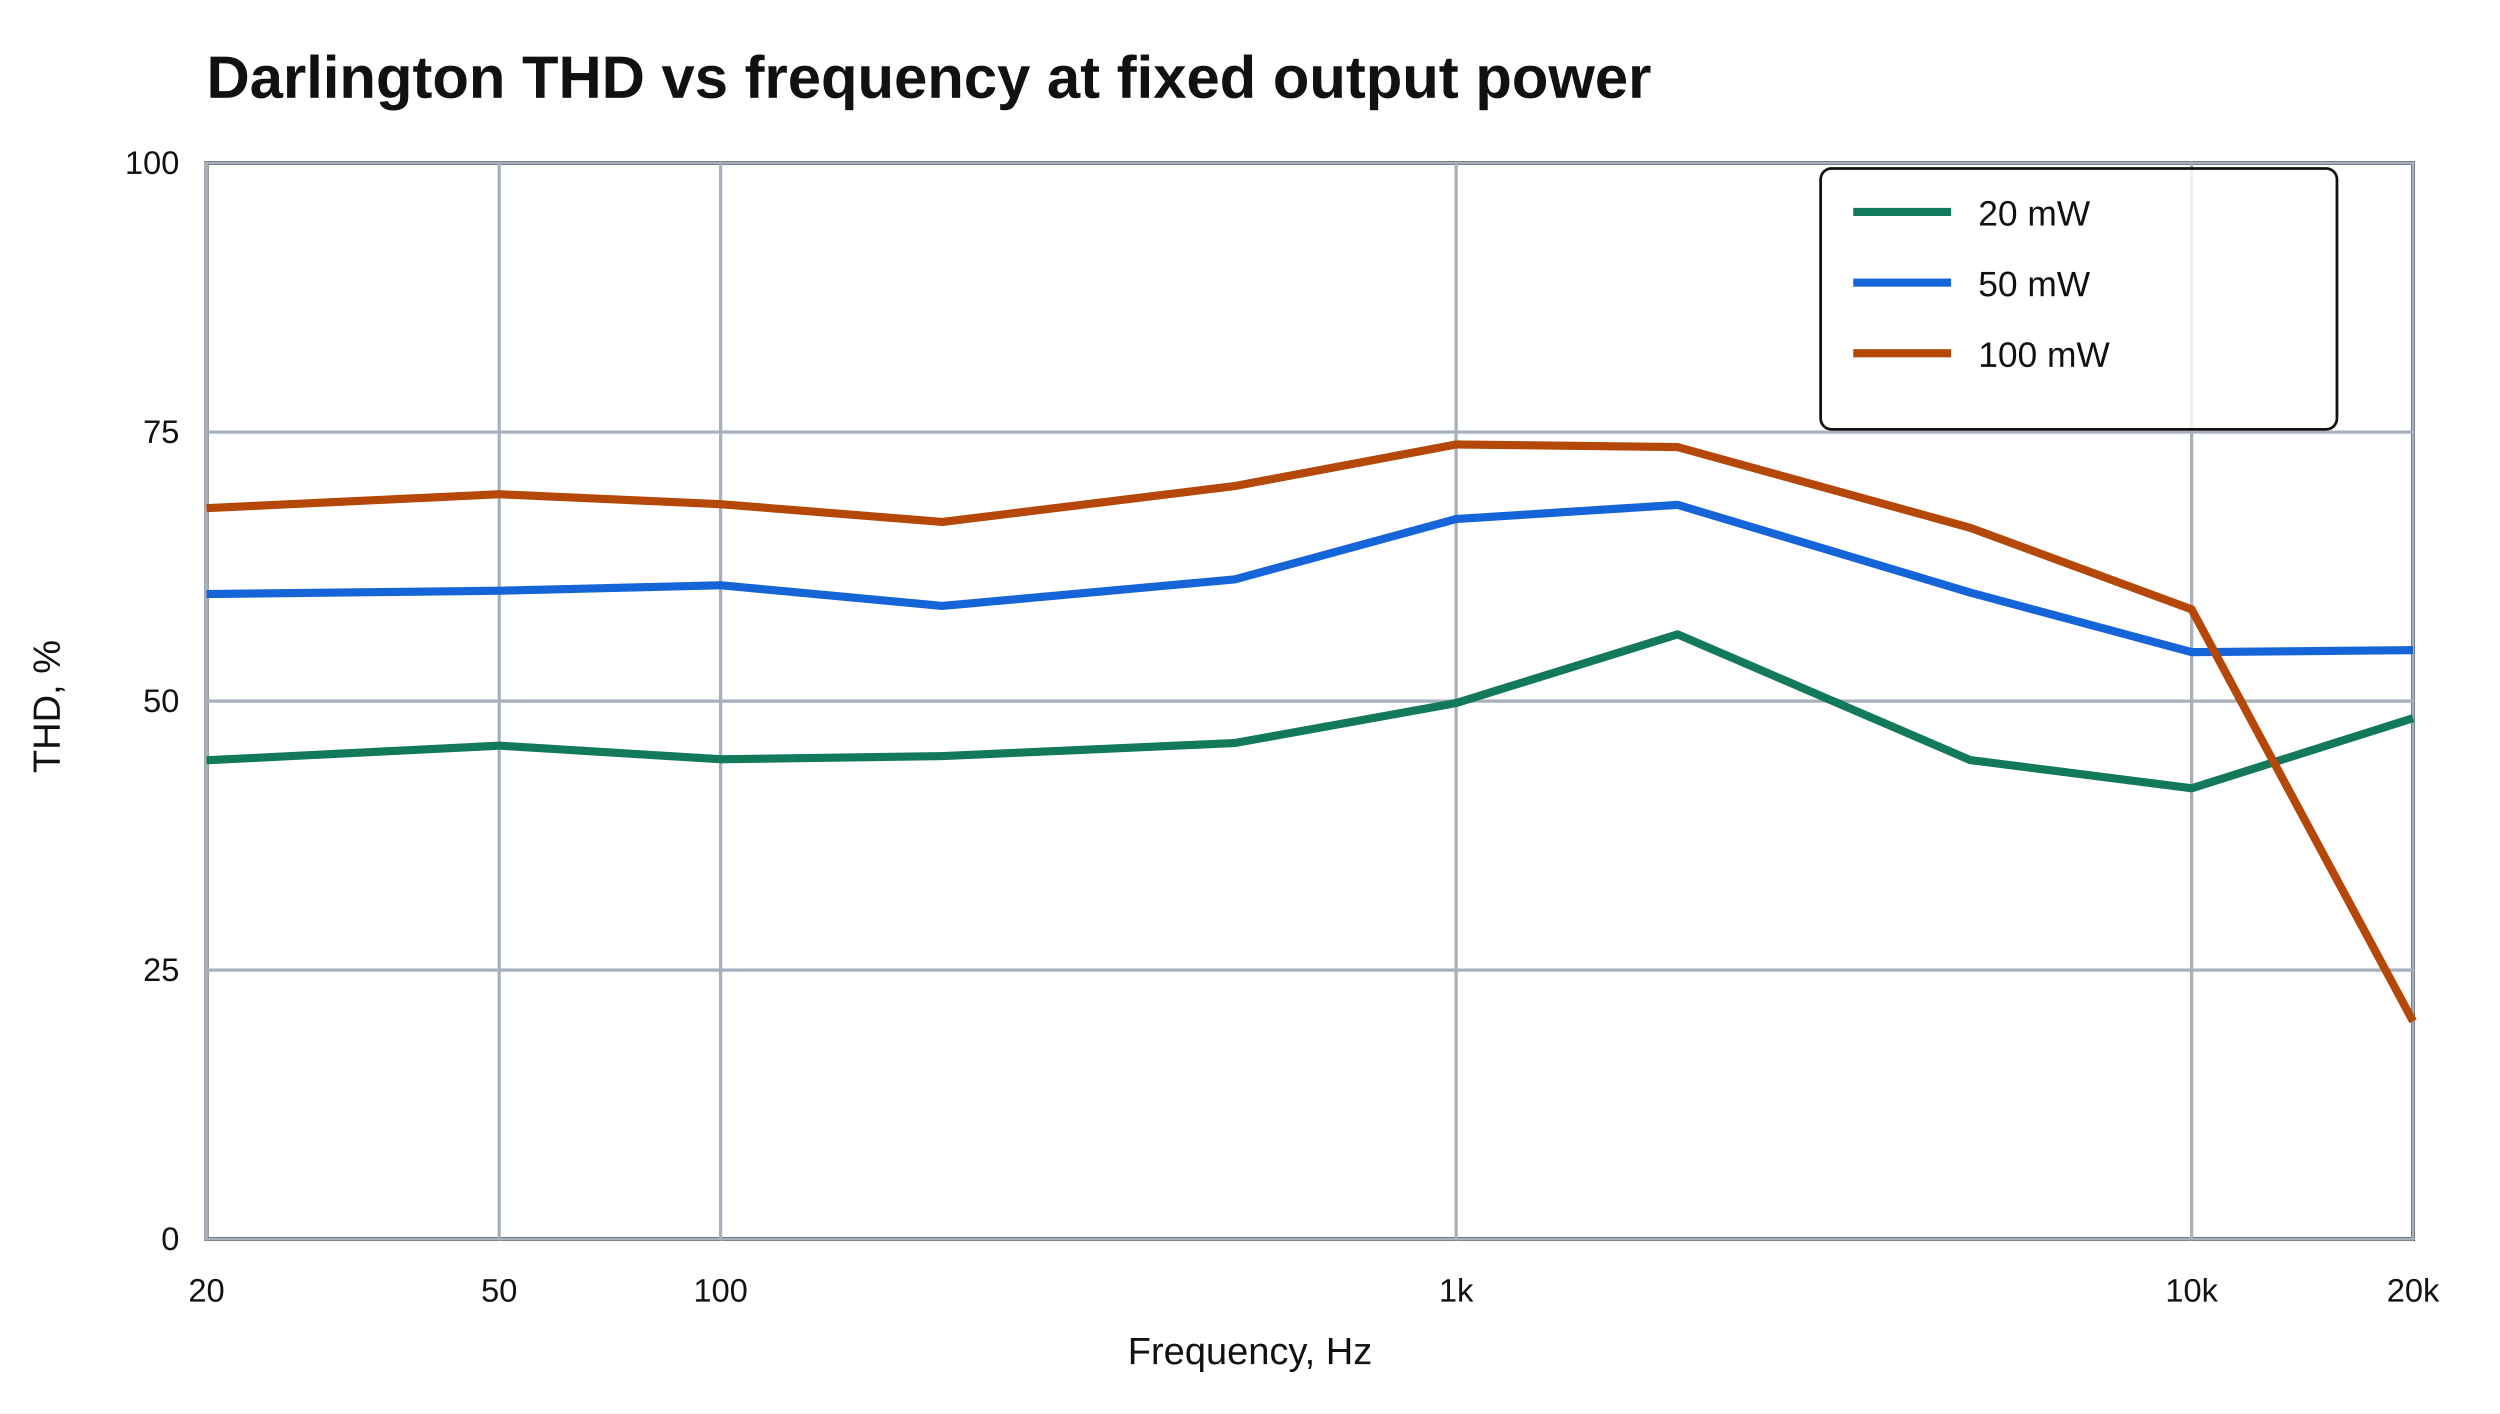
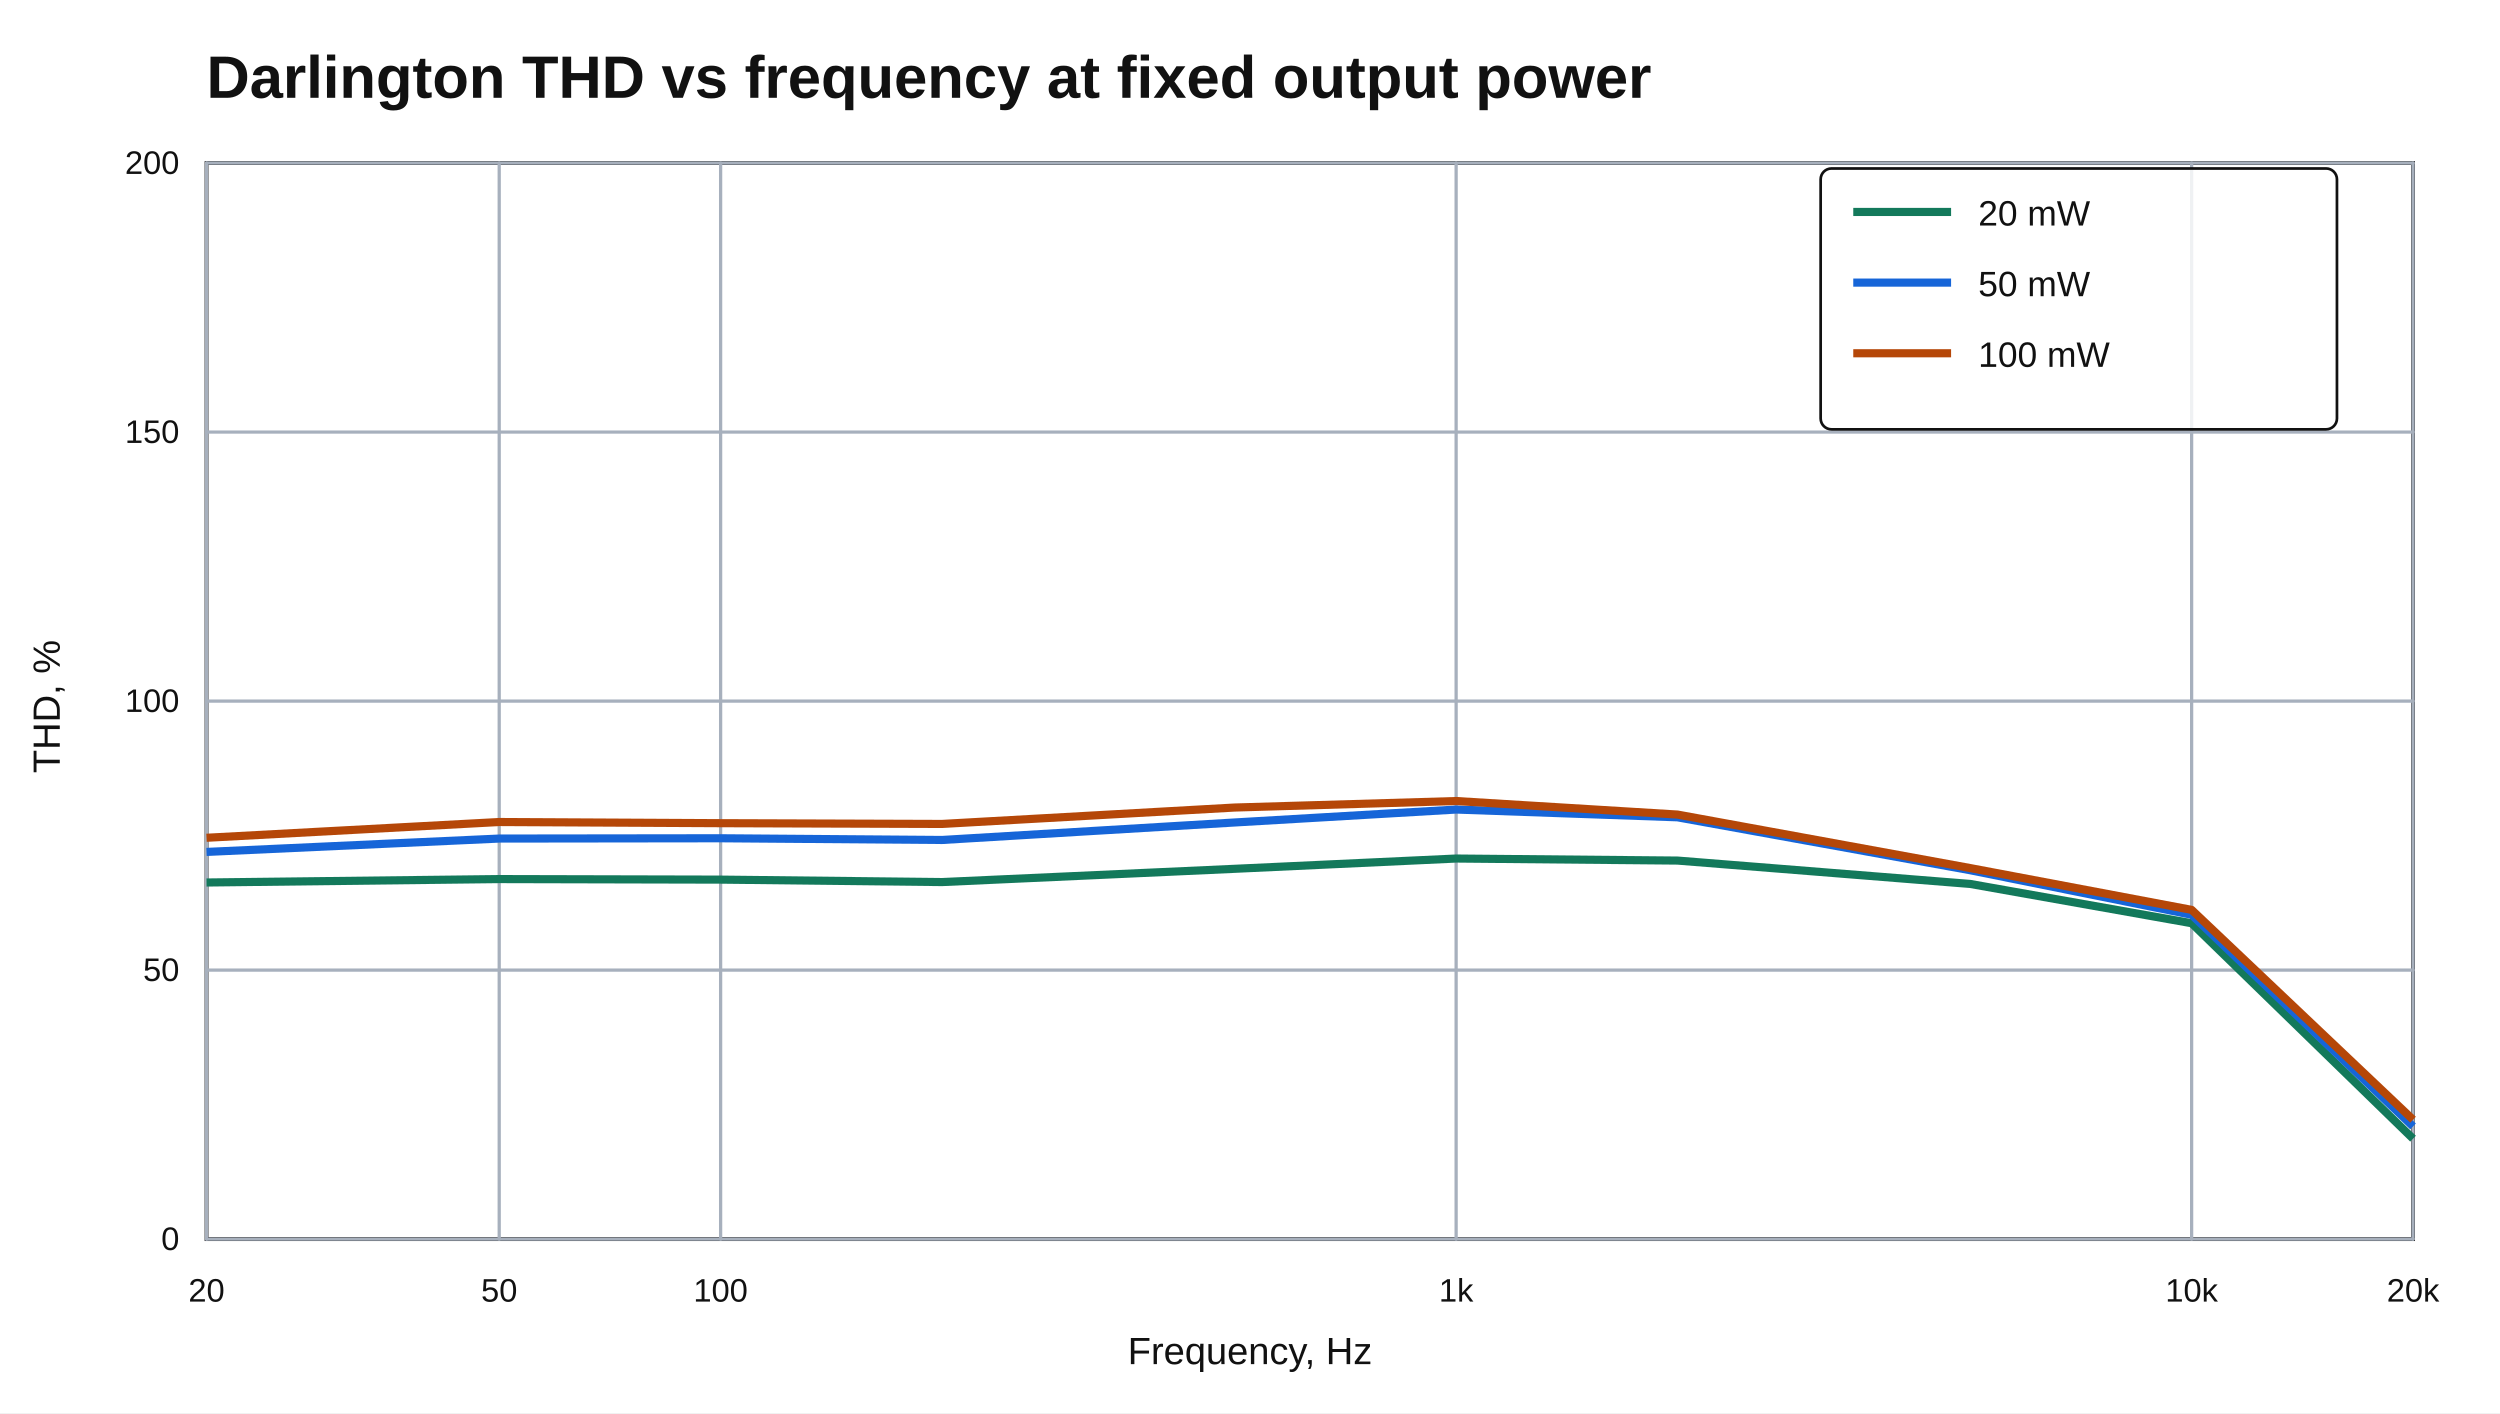
<svg xmlns="http://www.w3.org/2000/svg" width="920" height="520" viewBox="0 0 920 520">
  <defs>
    <style>
.wire{stroke:#111;stroke-width:2.6;fill:none;stroke-linecap:round;stroke-linejoin:round}
.thin{stroke:#a7b0bd;stroke-width:1.2;fill:none;stroke-linecap:round;stroke-linejoin:round}
.axis{stroke:#111;stroke-width:1.4;fill:none}
.blue{stroke:#1665d8;stroke-width:3;fill:none;stroke-linecap:round;stroke-linejoin:round}
.green{stroke:#13795b;stroke-width:3;fill:none;stroke-linecap:round;stroke-linejoin:round}
.orange{stroke:#b54708;stroke-width:3;fill:none;stroke-linecap:round;stroke-linejoin:round}
.node{fill:#111;stroke:none}
</style>
  </defs>
  <rect width="100%" height="100%" fill="#fff" />
  <text x="76" y="36" font-family="Arial, Helvetica, sans-serif" font-size="22" font-weight="700" text-anchor="start" fill="#111">Darlington THD vs frequency at fixed output power</text>
  <rect x="76" y="60" width="812" height="396" fill="#fff" stroke="#111" stroke-width="1.4" />
  <line x1="76" y1="60" x2="76" y2="456" class="thin" />
  <text x="76" y="479" font-family="Arial, Helvetica, sans-serif" font-size="12" font-weight="400" text-anchor="middle" fill="#111">20</text>
  <line x1="183.709" y1="60" x2="183.709" y2="456" class="thin" />
  <text x="183.709" y="479" font-family="Arial, Helvetica, sans-serif" font-size="12" font-weight="400" text-anchor="middle" fill="#111">50</text>
  <line x1="265.188" y1="60" x2="265.188" y2="456" class="thin" />
  <text x="265.188" y="479" font-family="Arial, Helvetica, sans-serif" font-size="12" font-weight="400" text-anchor="middle" fill="#111">100</text>
  <line x1="535.855" y1="60" x2="535.855" y2="456" class="thin" />
  <text x="535.855" y="479" font-family="Arial, Helvetica, sans-serif" font-size="12" font-weight="400" text-anchor="middle" fill="#111">1k</text>
  <line x1="806.521" y1="60" x2="806.521" y2="456" class="thin" />
  <text x="806.521" y="479" font-family="Arial, Helvetica, sans-serif" font-size="12" font-weight="400" text-anchor="middle" fill="#111">10k</text>
  <line x1="888" y1="60" x2="888" y2="456" class="thin" />
  <text x="888" y="479" font-family="Arial, Helvetica, sans-serif" font-size="12" font-weight="400" text-anchor="middle" fill="#111">20k</text>
  <line x1="76" y1="456" x2="888" y2="456" class="thin" />
  <text x="66" y="460" font-family="Arial, Helvetica, sans-serif" font-size="12" font-weight="400" text-anchor="end" fill="#111">0</text>
  <line x1="76" y1="357" x2="888" y2="357" class="thin" />
-   <text x="66" y="361" font-family="Arial, Helvetica, sans-serif" font-size="12" font-weight="400" text-anchor="end" fill="#111">25</text>
+   <text x="66" y="361" font-family="Arial, Helvetica, sans-serif" font-size="12" font-weight="400" text-anchor="end" fill="#111">50</text>
  <line x1="76" y1="258" x2="888" y2="258" class="thin" />
-   <text x="66" y="262" font-family="Arial, Helvetica, sans-serif" font-size="12" font-weight="400" text-anchor="end" fill="#111">50</text>
+   <text x="66" y="262" font-family="Arial, Helvetica, sans-serif" font-size="12" font-weight="400" text-anchor="end" fill="#111">100</text>
  <line x1="76" y1="159" x2="888" y2="159" class="thin" />
-   <text x="66" y="163" font-family="Arial, Helvetica, sans-serif" font-size="12" font-weight="400" text-anchor="end" fill="#111">75</text>
+   <text x="66" y="163" font-family="Arial, Helvetica, sans-serif" font-size="12" font-weight="400" text-anchor="end" fill="#111">150</text>
  <line x1="76" y1="60" x2="888" y2="60" class="thin" />
-   <text x="66" y="64" font-family="Arial, Helvetica, sans-serif" font-size="12" font-weight="400" text-anchor="end" fill="#111">100</text>
-   <polyline points="76.00,279.78 183.71,274.40 265.19,279.41 346.67,278.24 454.38,273.43 535.85,258.72 617.33,233.44 725.04,279.71 806.52,290.09 888.00,264.28" fill="none" stroke="#13795b" stroke-width="3" stroke-linejoin="round" />
-   <polyline points="76.00,218.60 183.71,217.39 265.19,215.38 346.67,222.98 454.38,213.21 535.85,191.00 617.33,185.78 725.04,218.07 806.52,239.99 888.00,239.25" fill="none" stroke="#1665d8" stroke-width="3" stroke-linejoin="round" />
-   <polyline points="76.00,186.99 183.71,181.88 265.19,185.55 346.67,192.08 454.38,178.86 535.85,163.56 617.33,164.53 725.04,194.24 806.52,224.24 888.00,375.83" fill="none" stroke="#b54708" stroke-width="3" stroke-linejoin="round" />
+   <text x="66" y="64" font-family="Arial, Helvetica, sans-serif" font-size="12" font-weight="400" text-anchor="end" fill="#111">200</text>
+   <polyline points="76.00,324.76 183.71,323.50 265.19,323.70 346.67,324.60 454.38,319.72 535.85,315.94 617.33,316.69 725.04,325.29 806.52,339.75 888.00,419.03" fill="none" stroke="#13795b" stroke-width="3" stroke-linejoin="round" />
+   <polyline points="76.00,313.51 183.71,308.59 265.19,308.48 346.67,309.11 454.38,302.67 535.85,297.91 617.33,300.77 725.04,320.25 806.52,336.64 888.00,414.52" fill="none" stroke="#1665d8" stroke-width="3" stroke-linejoin="round" />
+   <polyline points="76.00,308.30 183.71,302.50 265.19,302.93 346.67,303.21 454.38,297.17 535.85,294.78 617.33,299.76 725.04,319.45 806.52,334.83 888.00,412.05" fill="none" stroke="#b54708" stroke-width="3" stroke-linejoin="round" />
  <rect x="670" y="62" width="190" height="96" rx="4" ry="4" fill="#fff" fill-opacity="0.82" stroke="#111" stroke-width="1" />
  <line x1="682" y1="78" x2="718" y2="78" stroke="#13795b" stroke-width="3" />
  <text x="728" y="83" font-family="Arial, Helvetica, sans-serif" font-size="13" font-weight="400" text-anchor="start" fill="#111">20 mW</text>
  <line x1="682" y1="104" x2="718" y2="104" stroke="#1665d8" stroke-width="3" />
  <text x="728" y="109" font-family="Arial, Helvetica, sans-serif" font-size="13" font-weight="400" text-anchor="start" fill="#111">50 mW</text>
  <line x1="682" y1="130" x2="718" y2="130" stroke="#b54708" stroke-width="3" />
  <text x="728" y="135" font-family="Arial, Helvetica, sans-serif" font-size="13" font-weight="400" text-anchor="start" fill="#111">100 mW</text>
  <text x="460" y="502" font-family="Arial, Helvetica, sans-serif" font-size="14" font-weight="400" text-anchor="middle" fill="#111">Frequency, Hz</text>
  <text x="22" y="260" font-family="Arial, Helvetica, sans-serif" font-size="14" text-anchor="middle" fill="#111" transform="rotate(-90 22 260)">THD, %</text>
</svg>
